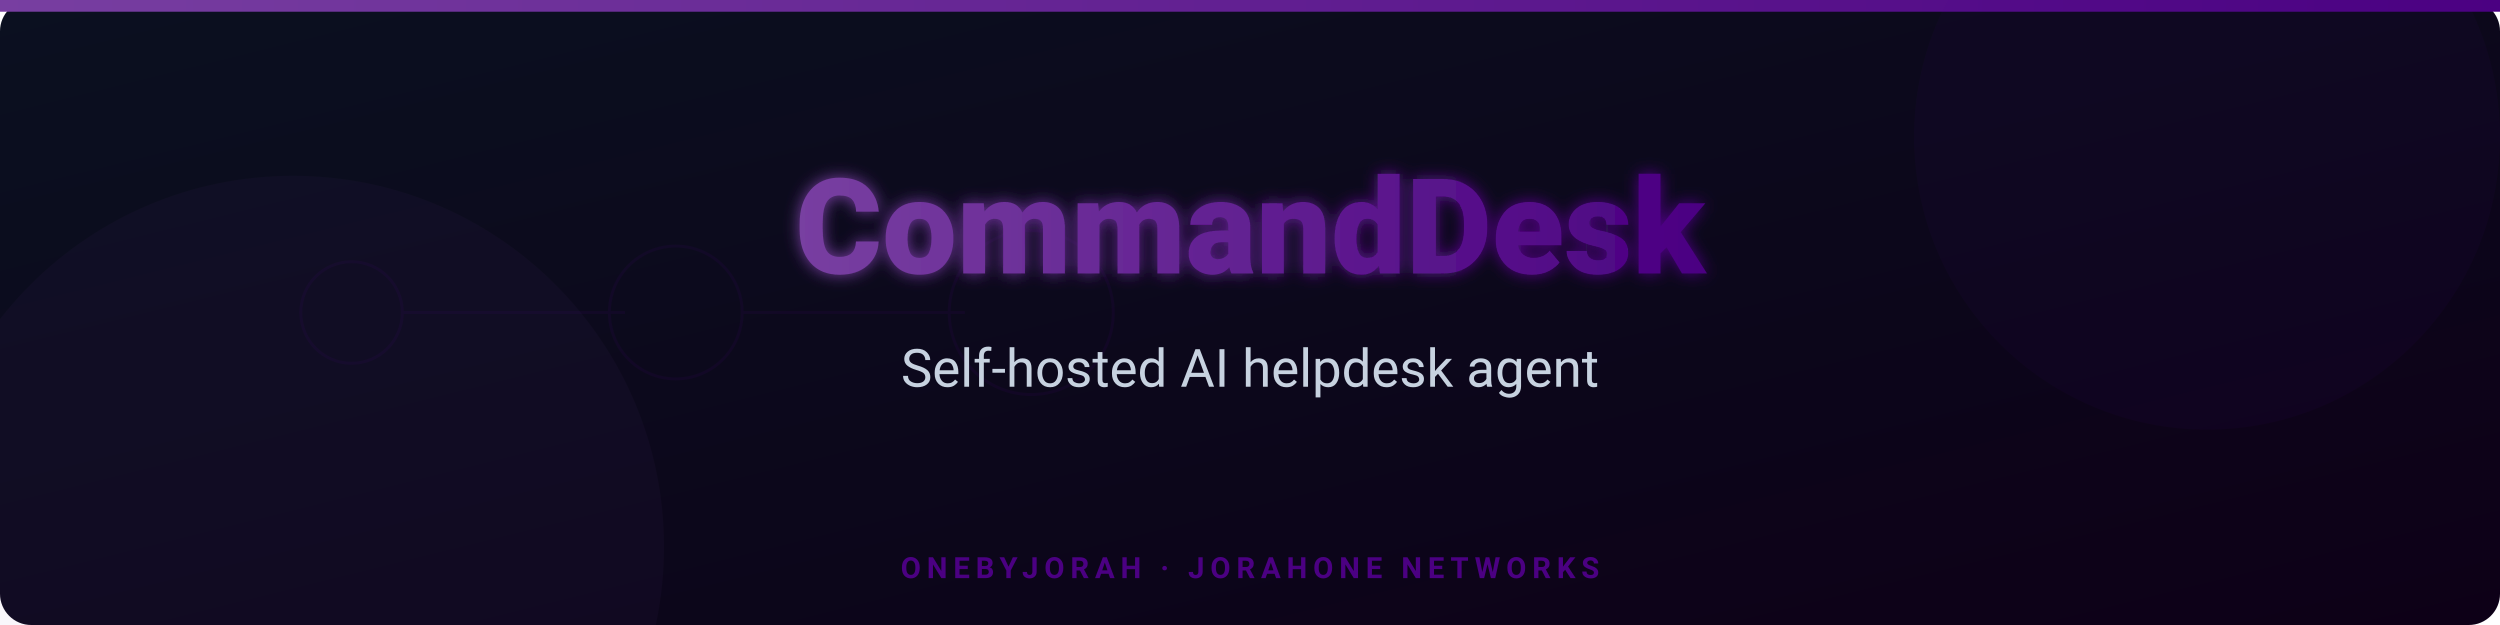
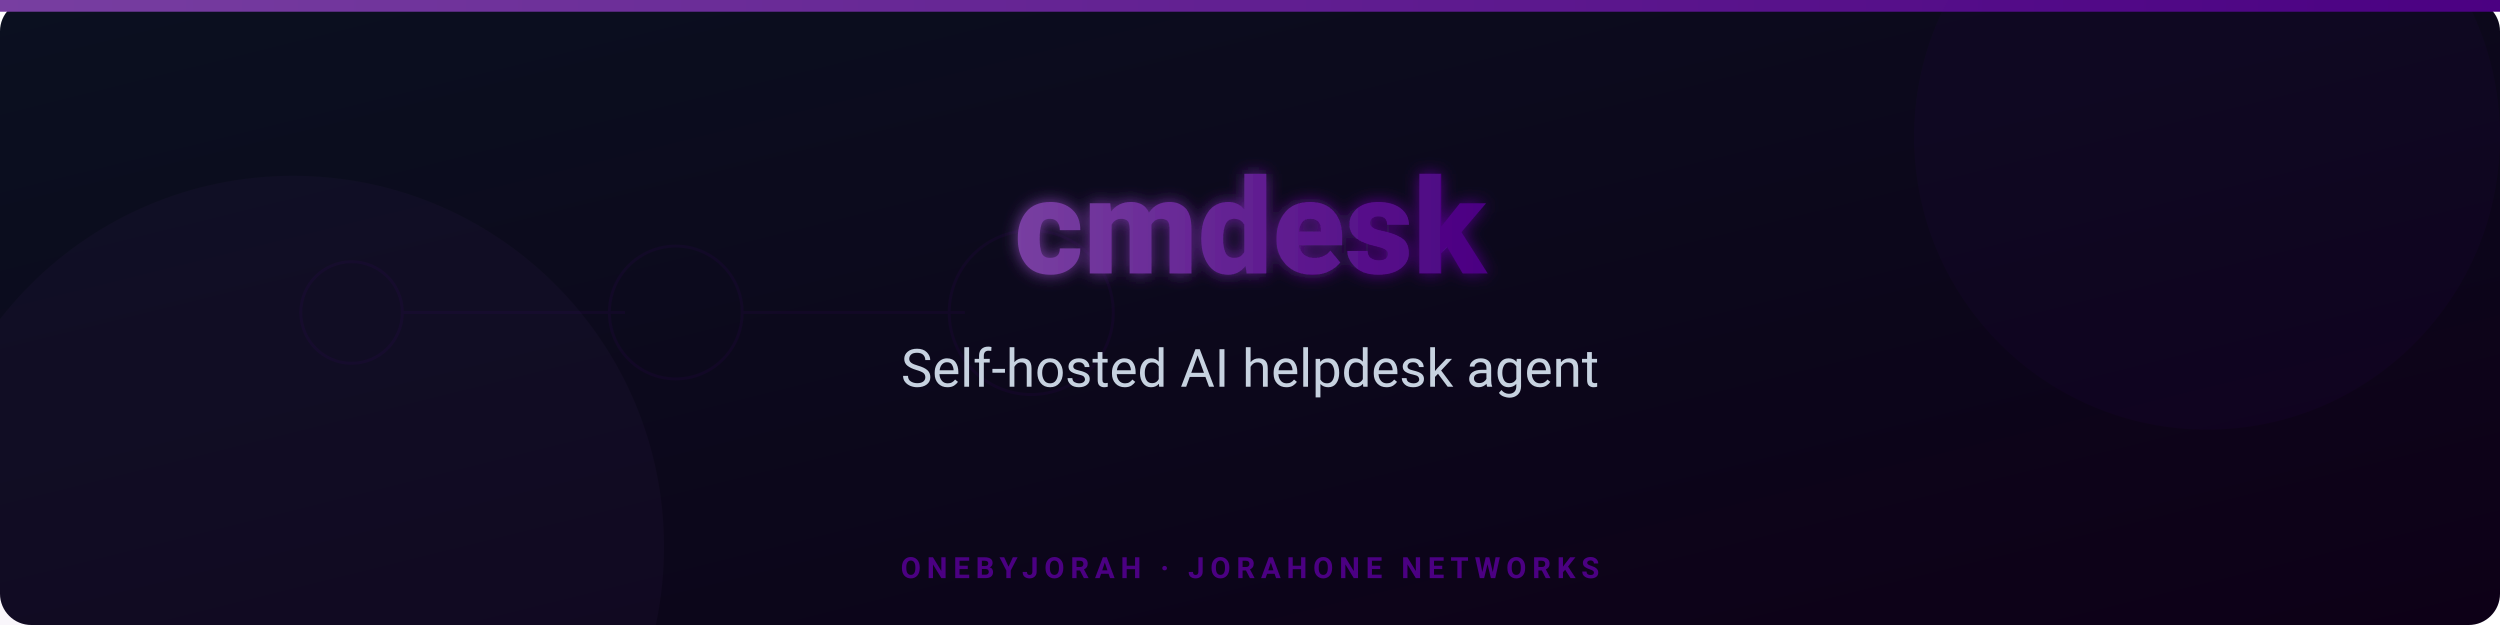
- <svg xmlns="http://www.w3.org/2000/svg" viewBox="0 0 1280 320" width="1280" height="320" role="img" aria-label="CommandDesk">
+ <svg xmlns="http://www.w3.org/2000/svg" viewBox="0 0 1280 320" width="1280" height="320" role="img" aria-label="cmdesk">
  <defs>
    <linearGradient id="bg" x1="0%" y1="0%" x2="100%" y2="100%">
      <stop offset="0%" stop-color="#0b1020" />
      <stop offset="100%" stop-color="#0d0017" />
    </linearGradient>
    <linearGradient id="accent" x1="0%" y1="0%" x2="100%" y2="0%">
      <stop offset="0%" stop-color="#783fa1" />
      <stop offset="100%" stop-color="#4b0082" />
    </linearGradient>
    <filter id="glow" x="-20%" y="-20%" width="140%" height="140%">
      <feGaussianBlur stdDeviation="4" result="b" />
      <feComposite in="SourceGraphic" in2="b" operator="over" />
    </filter>
  </defs>
  <rect width="1280" height="320" rx="16" fill="url(#bg)" />
  <rect x="0" y="0" width="1280" height="6" fill="url(#accent)" />
  <circle cx="1130" cy="70" r="150" fill="#4b0082" opacity="0.06" />
  <circle cx="150" cy="280" r="190" fill="#783fa1" opacity="0.05" />
  <g opacity="0.10" stroke="#4b0082" stroke-width="1.5" fill="none">
    <circle cx="180" cy="160" r="26" />
    <line x1="206" y1="160" x2="320" y2="160" />
    <circle cx="346" cy="160" r="34" />
    <line x1="380" y1="160" x2="494" y2="160" />
    <circle cx="528" cy="160" r="42" />
  </g>
-   <text x="640" y="140" font-family="-apple-system,BlinkMacSystemFont,Segoe UI,Roboto,Helvetica,Arial,sans-serif" font-size="68" font-weight="800" fill="url(#accent)" text-anchor="middle" filter="url(#glow)">CommandDesk</text>
+   <text x="640" y="140" font-family="-apple-system,BlinkMacSystemFont,Segoe UI,Roboto,Helvetica,Arial,sans-serif" font-size="68" font-weight="800" fill="url(#accent)" text-anchor="middle" filter="url(#glow)">cmdesk</text>
  <text x="640" y="198" font-family="-apple-system,BlinkMacSystemFont,Segoe UI,Roboto,Helvetica,Arial,sans-serif" font-size="27" fill="#c7d2e0" text-anchor="middle">Self-hosted AI helpdesk agent</text>
  <text x="640" y="252" font-family="-apple-system,BlinkMacSystemFont,Segoe UI,Roboto,Helvetica,Arial,sans-serif" font-size="18" fill="#783fa1" opacity="0.85" text-anchor="middle" />
  <text x="640" y="296" font-family="-apple-system,BlinkMacSystemFont,Segoe UI,Roboto,Helvetica,Arial,sans-serif" font-size="15" font-weight="600" fill="#4b0082" letter-spacing="3" text-anchor="middle">ONEBYJORAH  ·  JORAHONE NETWORKS</text>
</svg>
